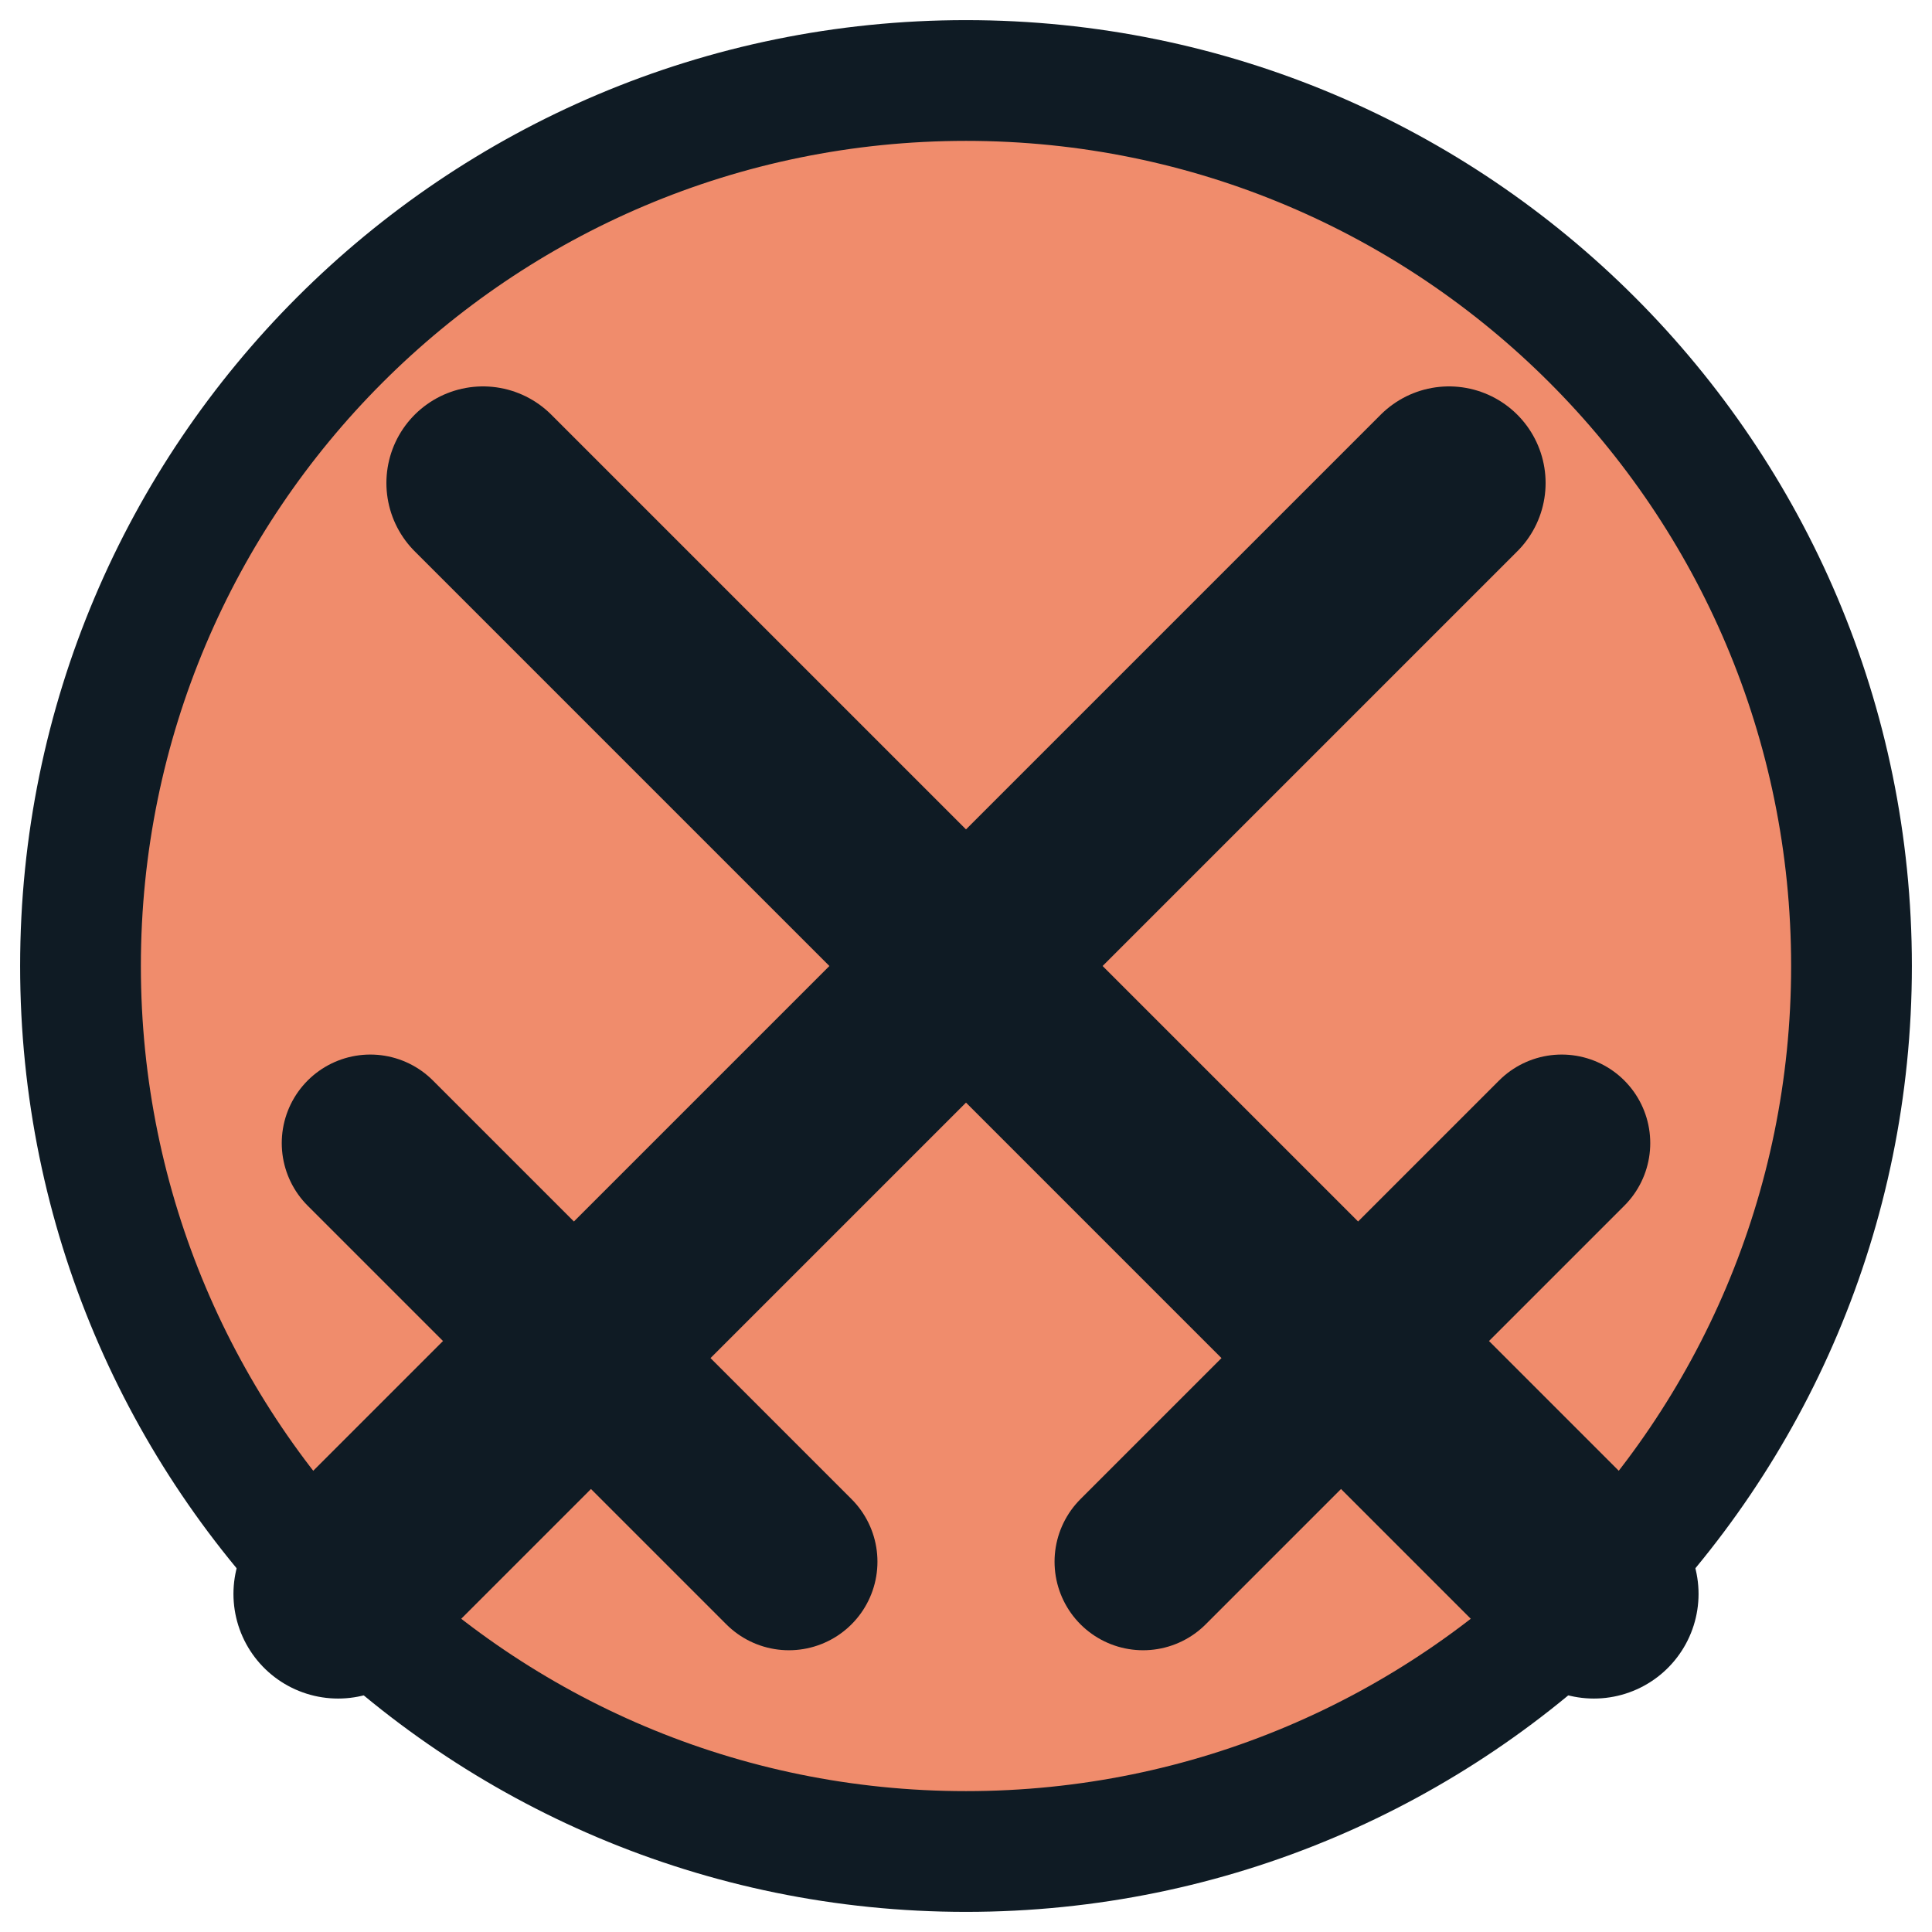
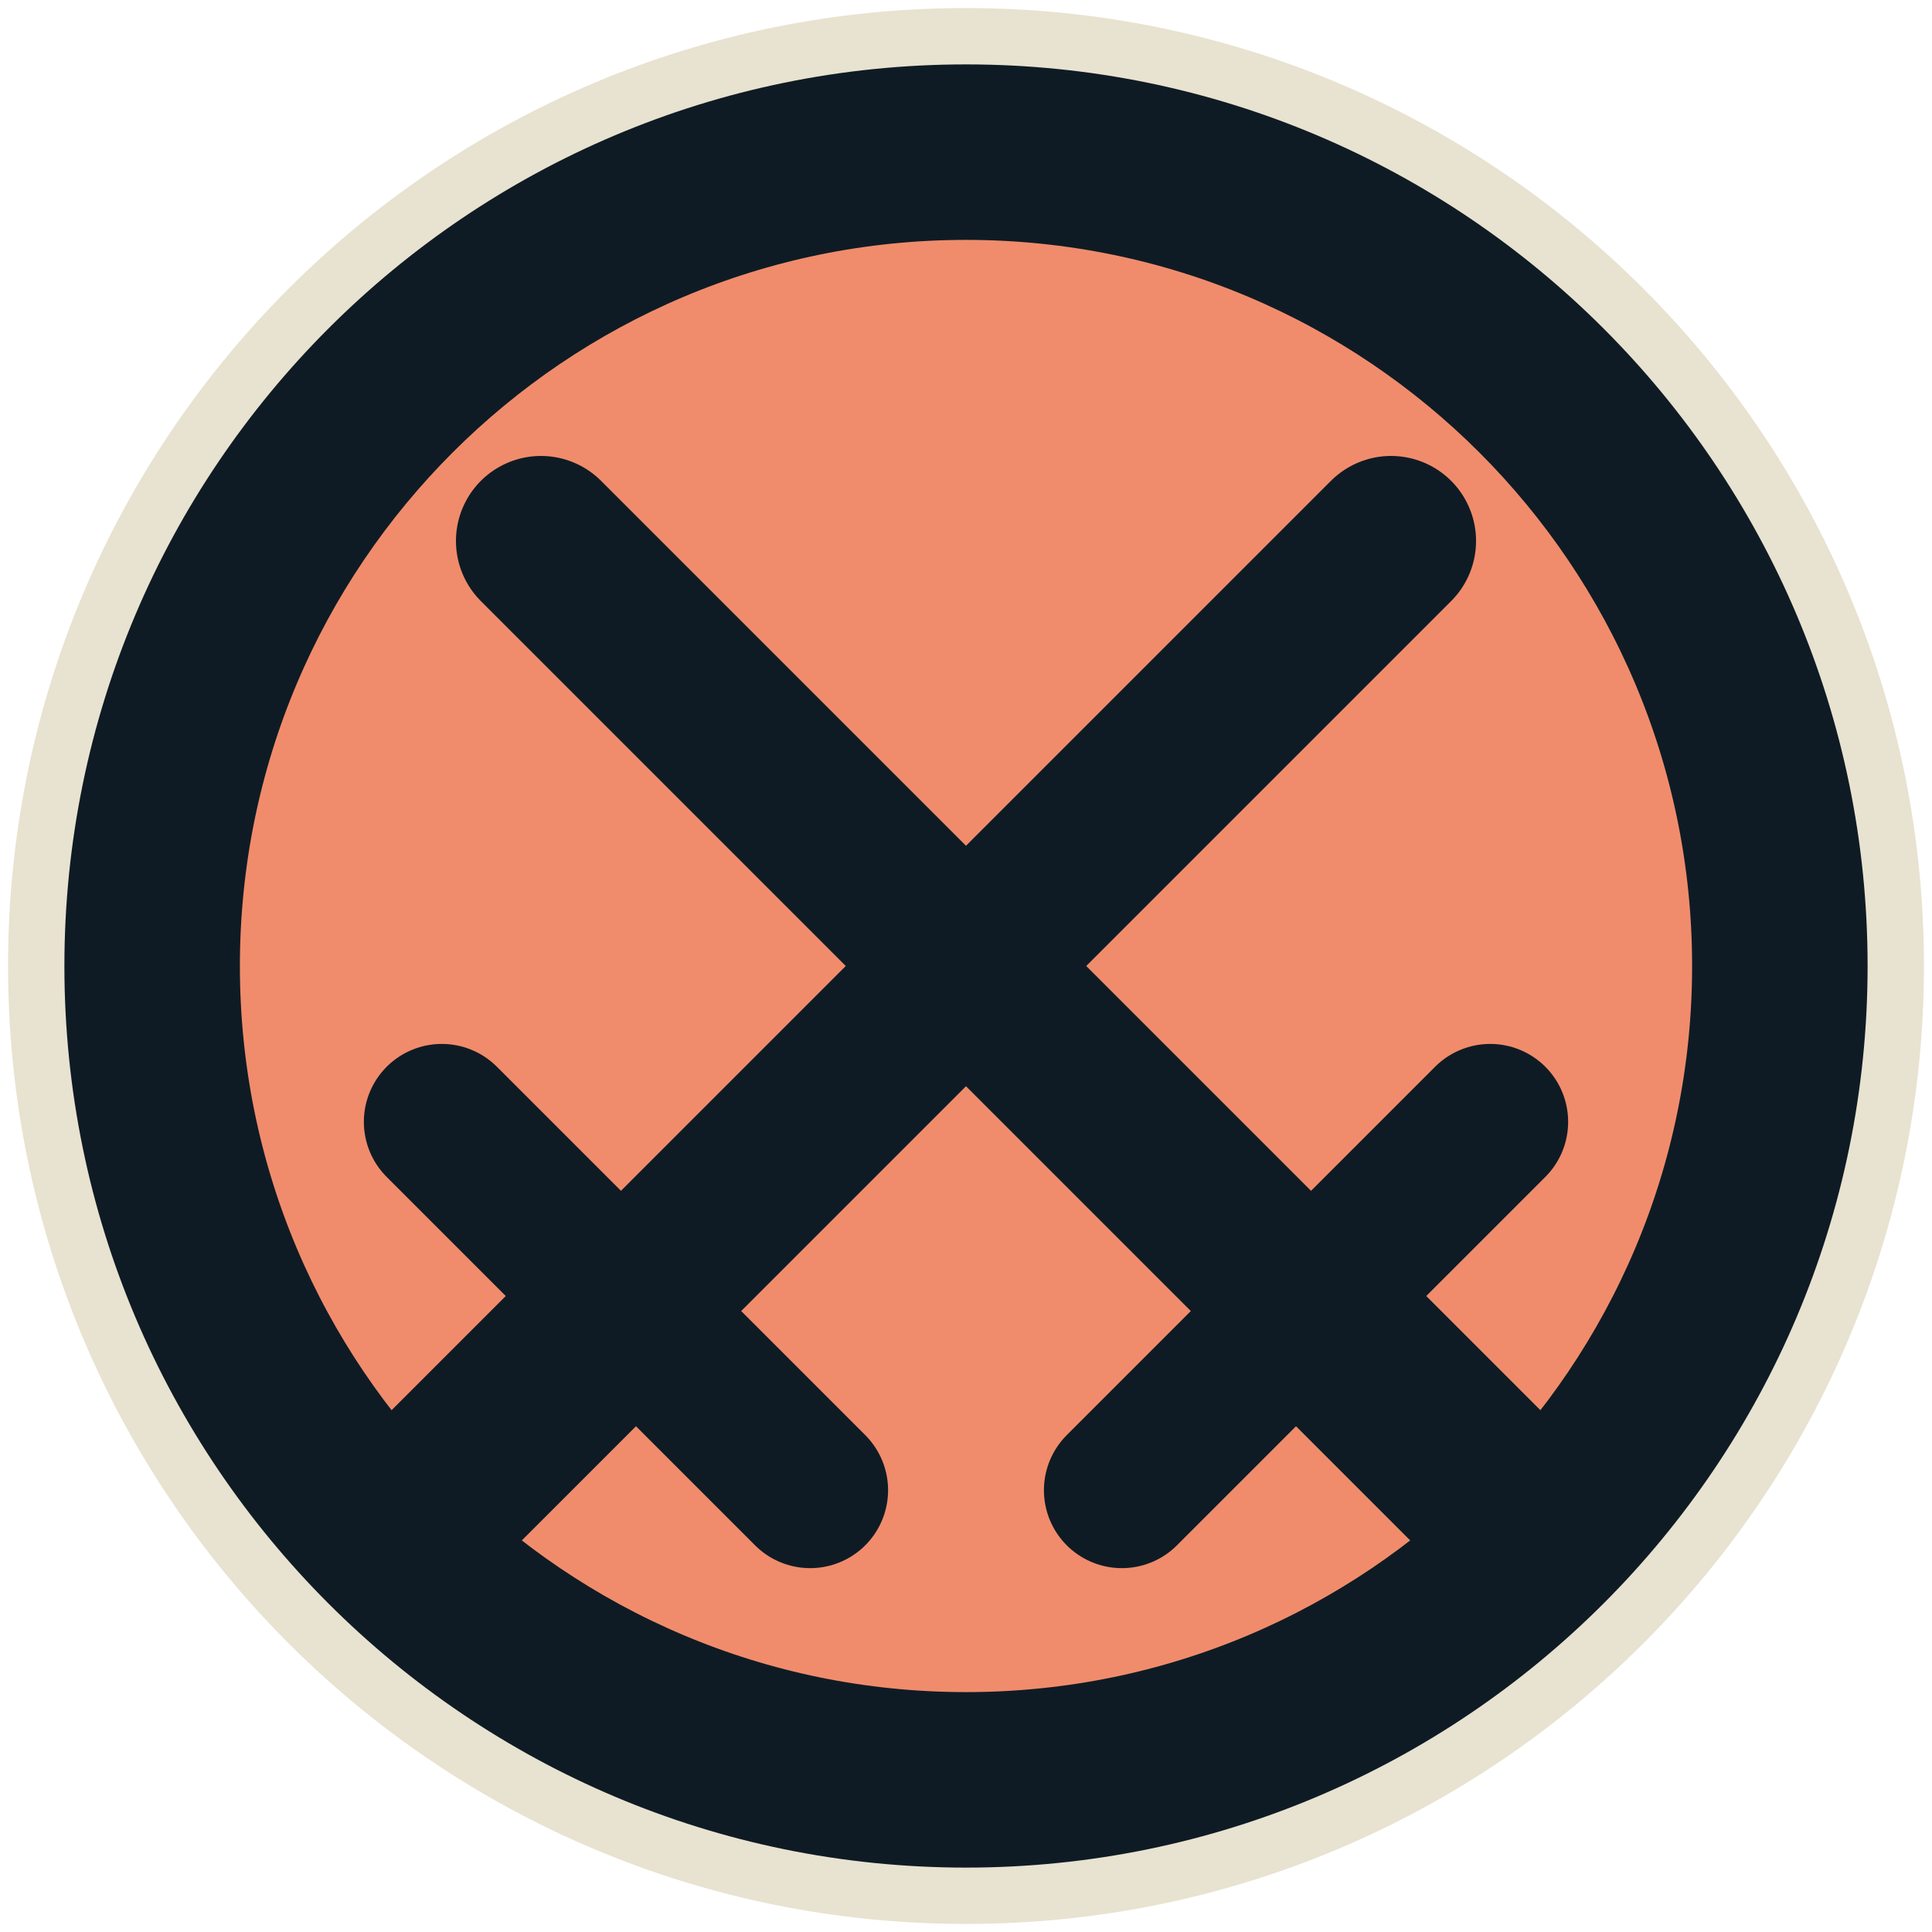
<svg xmlns="http://www.w3.org/2000/svg" viewBox="0 0 24 24" width="24" height="24" role="img">
-   <circle cx="12" cy="12" r="11" fill="#f08c6c" stroke="#0f1b24" stroke-width="1.5" />
-   <g stroke-linecap="round" stroke-linejoin="round" fill="none">
-     <path d="M6 6 L17 17 M18 6 L7 17" stroke="#0f1b24" stroke-width="2.4" />
-     <path d="M14.2 19.4 L19.4 14.2 M9.8 19.4 L4.6 14.2" stroke="#0f1b24" stroke-width="2.2" />
-     <path d="M17.6 17.6 L19.8 19.8 M6.4 17.6 L4.2 19.8" stroke="#0f1b24" stroke-width="2.6" />
+   <g transform="translate(12 12) scale(.88) translate(-12 -12)">
+     <circle cx="12" cy="12" r="11" fill="#f08c6c" stroke="#0f1b24" stroke-width="1.5" />
+     <g stroke-linecap="round" stroke-linejoin="round" fill="none">
+       <path d="M6 6 L17 17 M18 6 L7 17" stroke="#0f1b24" stroke-width="2.4" />
+       <path d="M14.2 19.4 L19.4 14.2 M9.8 19.4 L4.6 14.2" stroke="#0f1b24" stroke-width="2.2" />
+       <path d="M17.6 17.6 L19.8 19.8 M6.4 17.6 L4.2 19.8" stroke="#0f1b24" stroke-width="2.6" />
+     </g>
  </g>
+   <circle cx="12" cy="12" r="11.45" fill="none" stroke="#e8e2d0" stroke-width=".9" />
+   <circle cx="12" cy="12" r="10.6" fill="none" stroke="#0f1b24" stroke-width="1.2" />
</svg>
